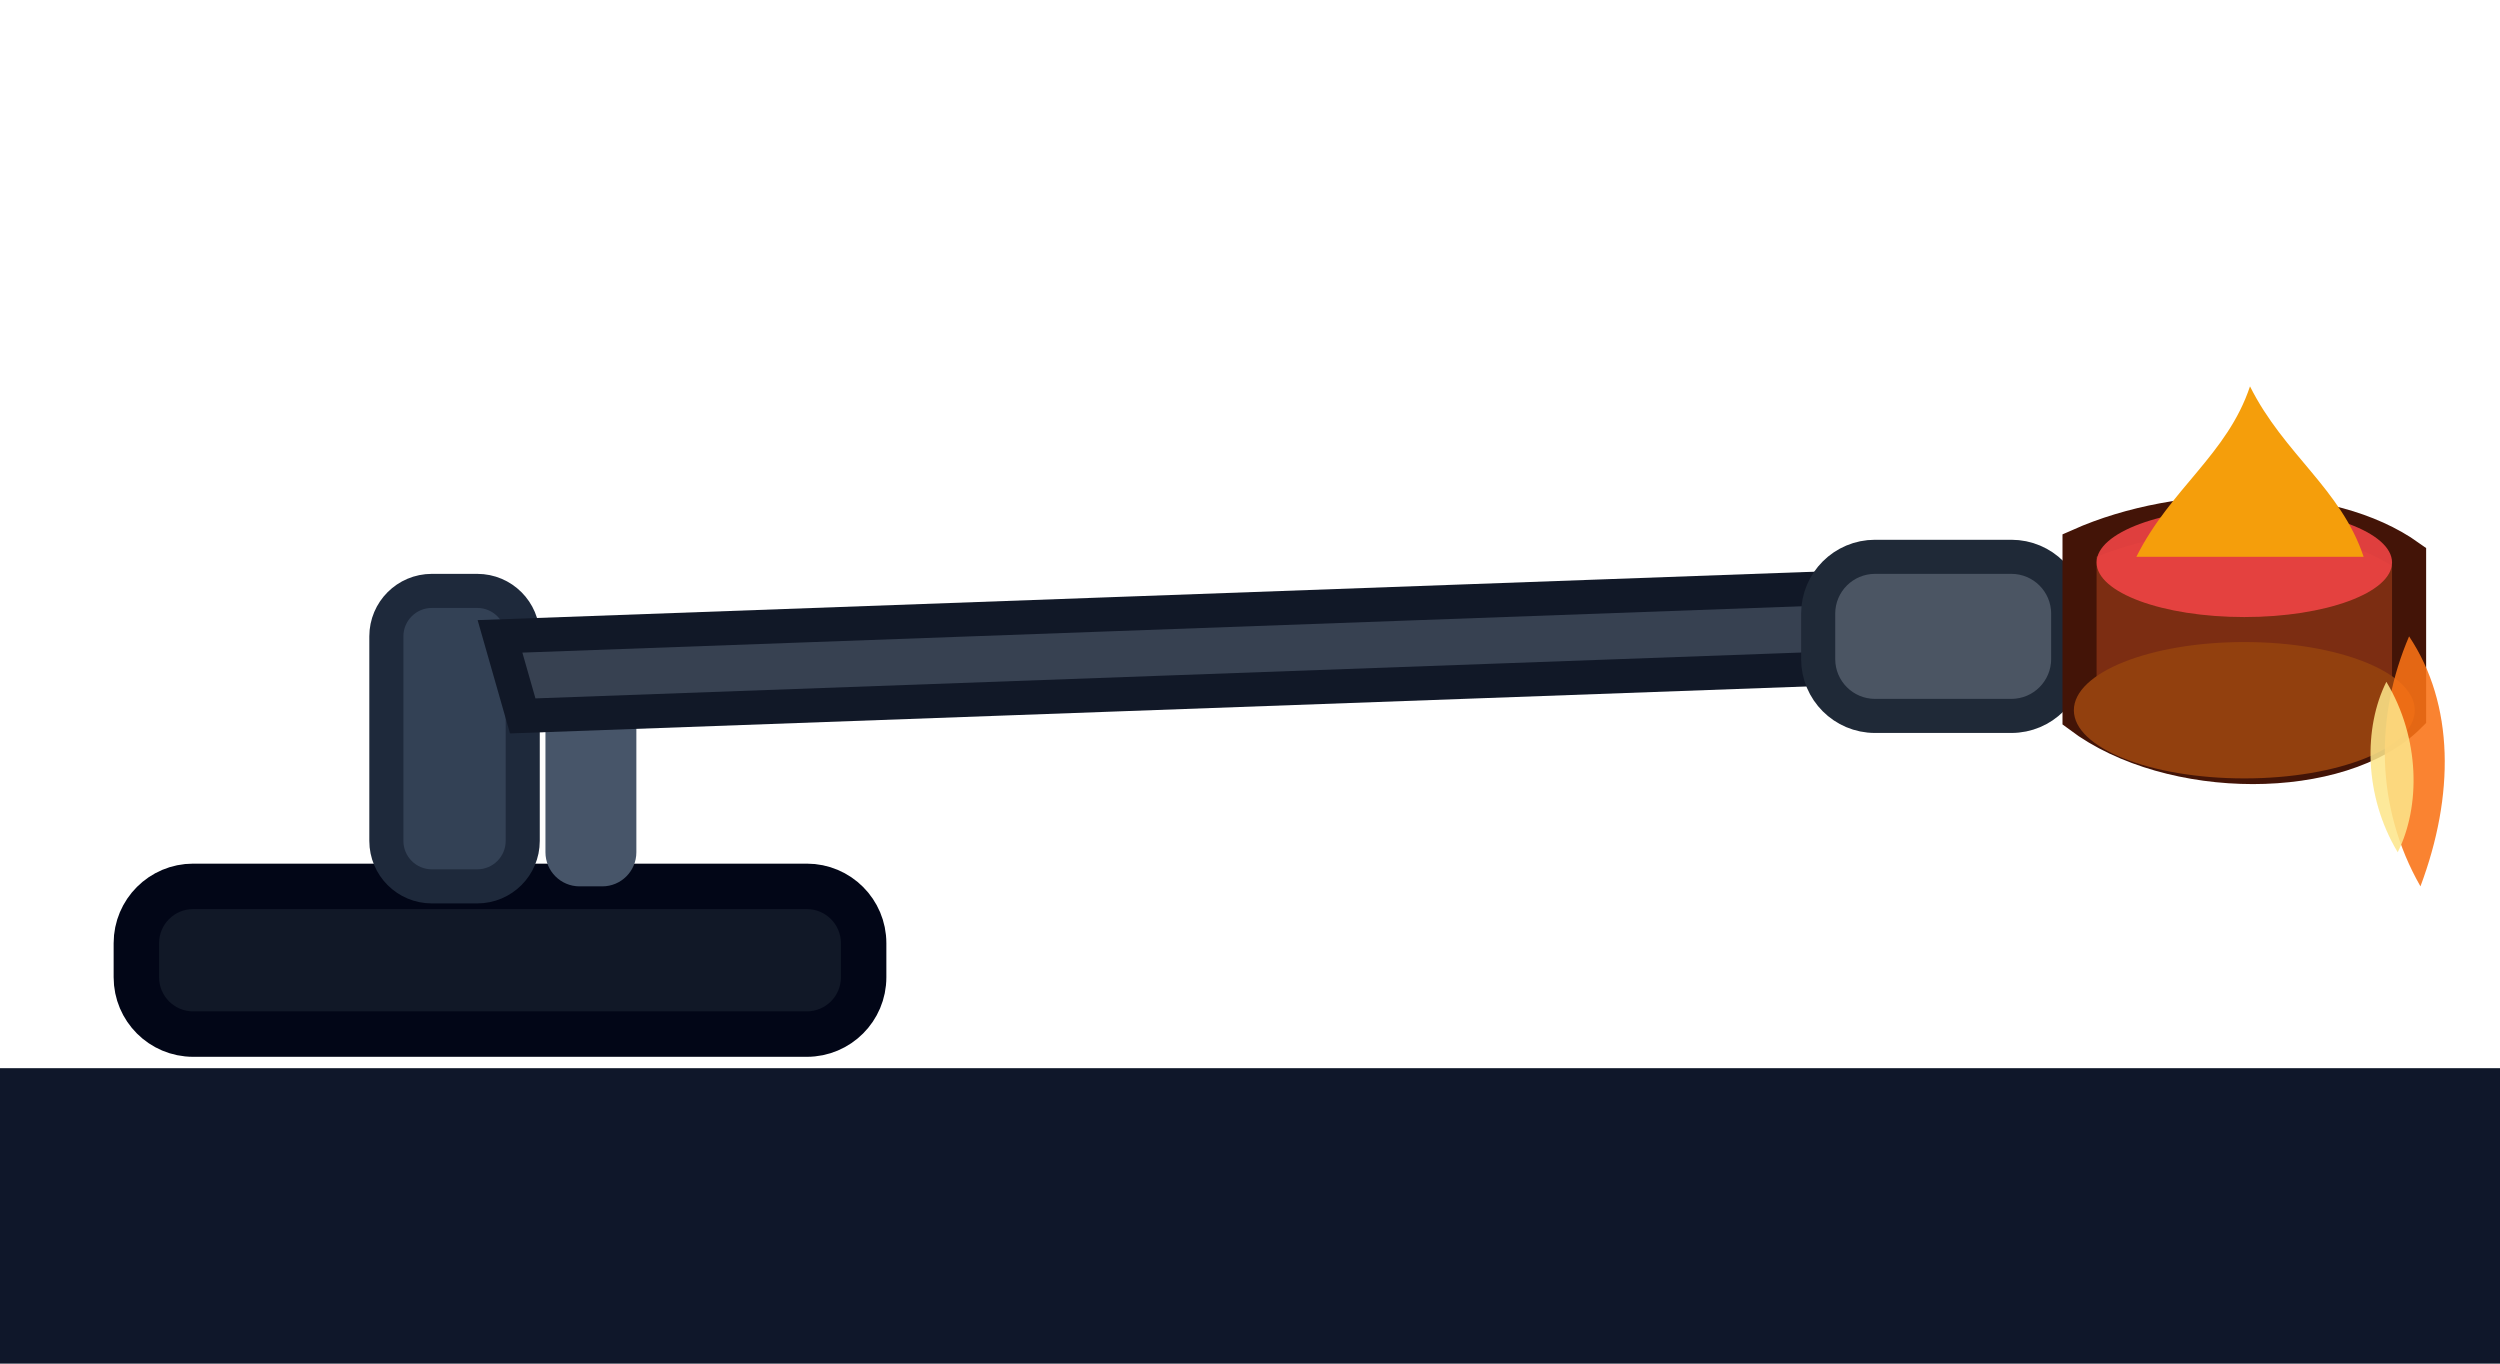
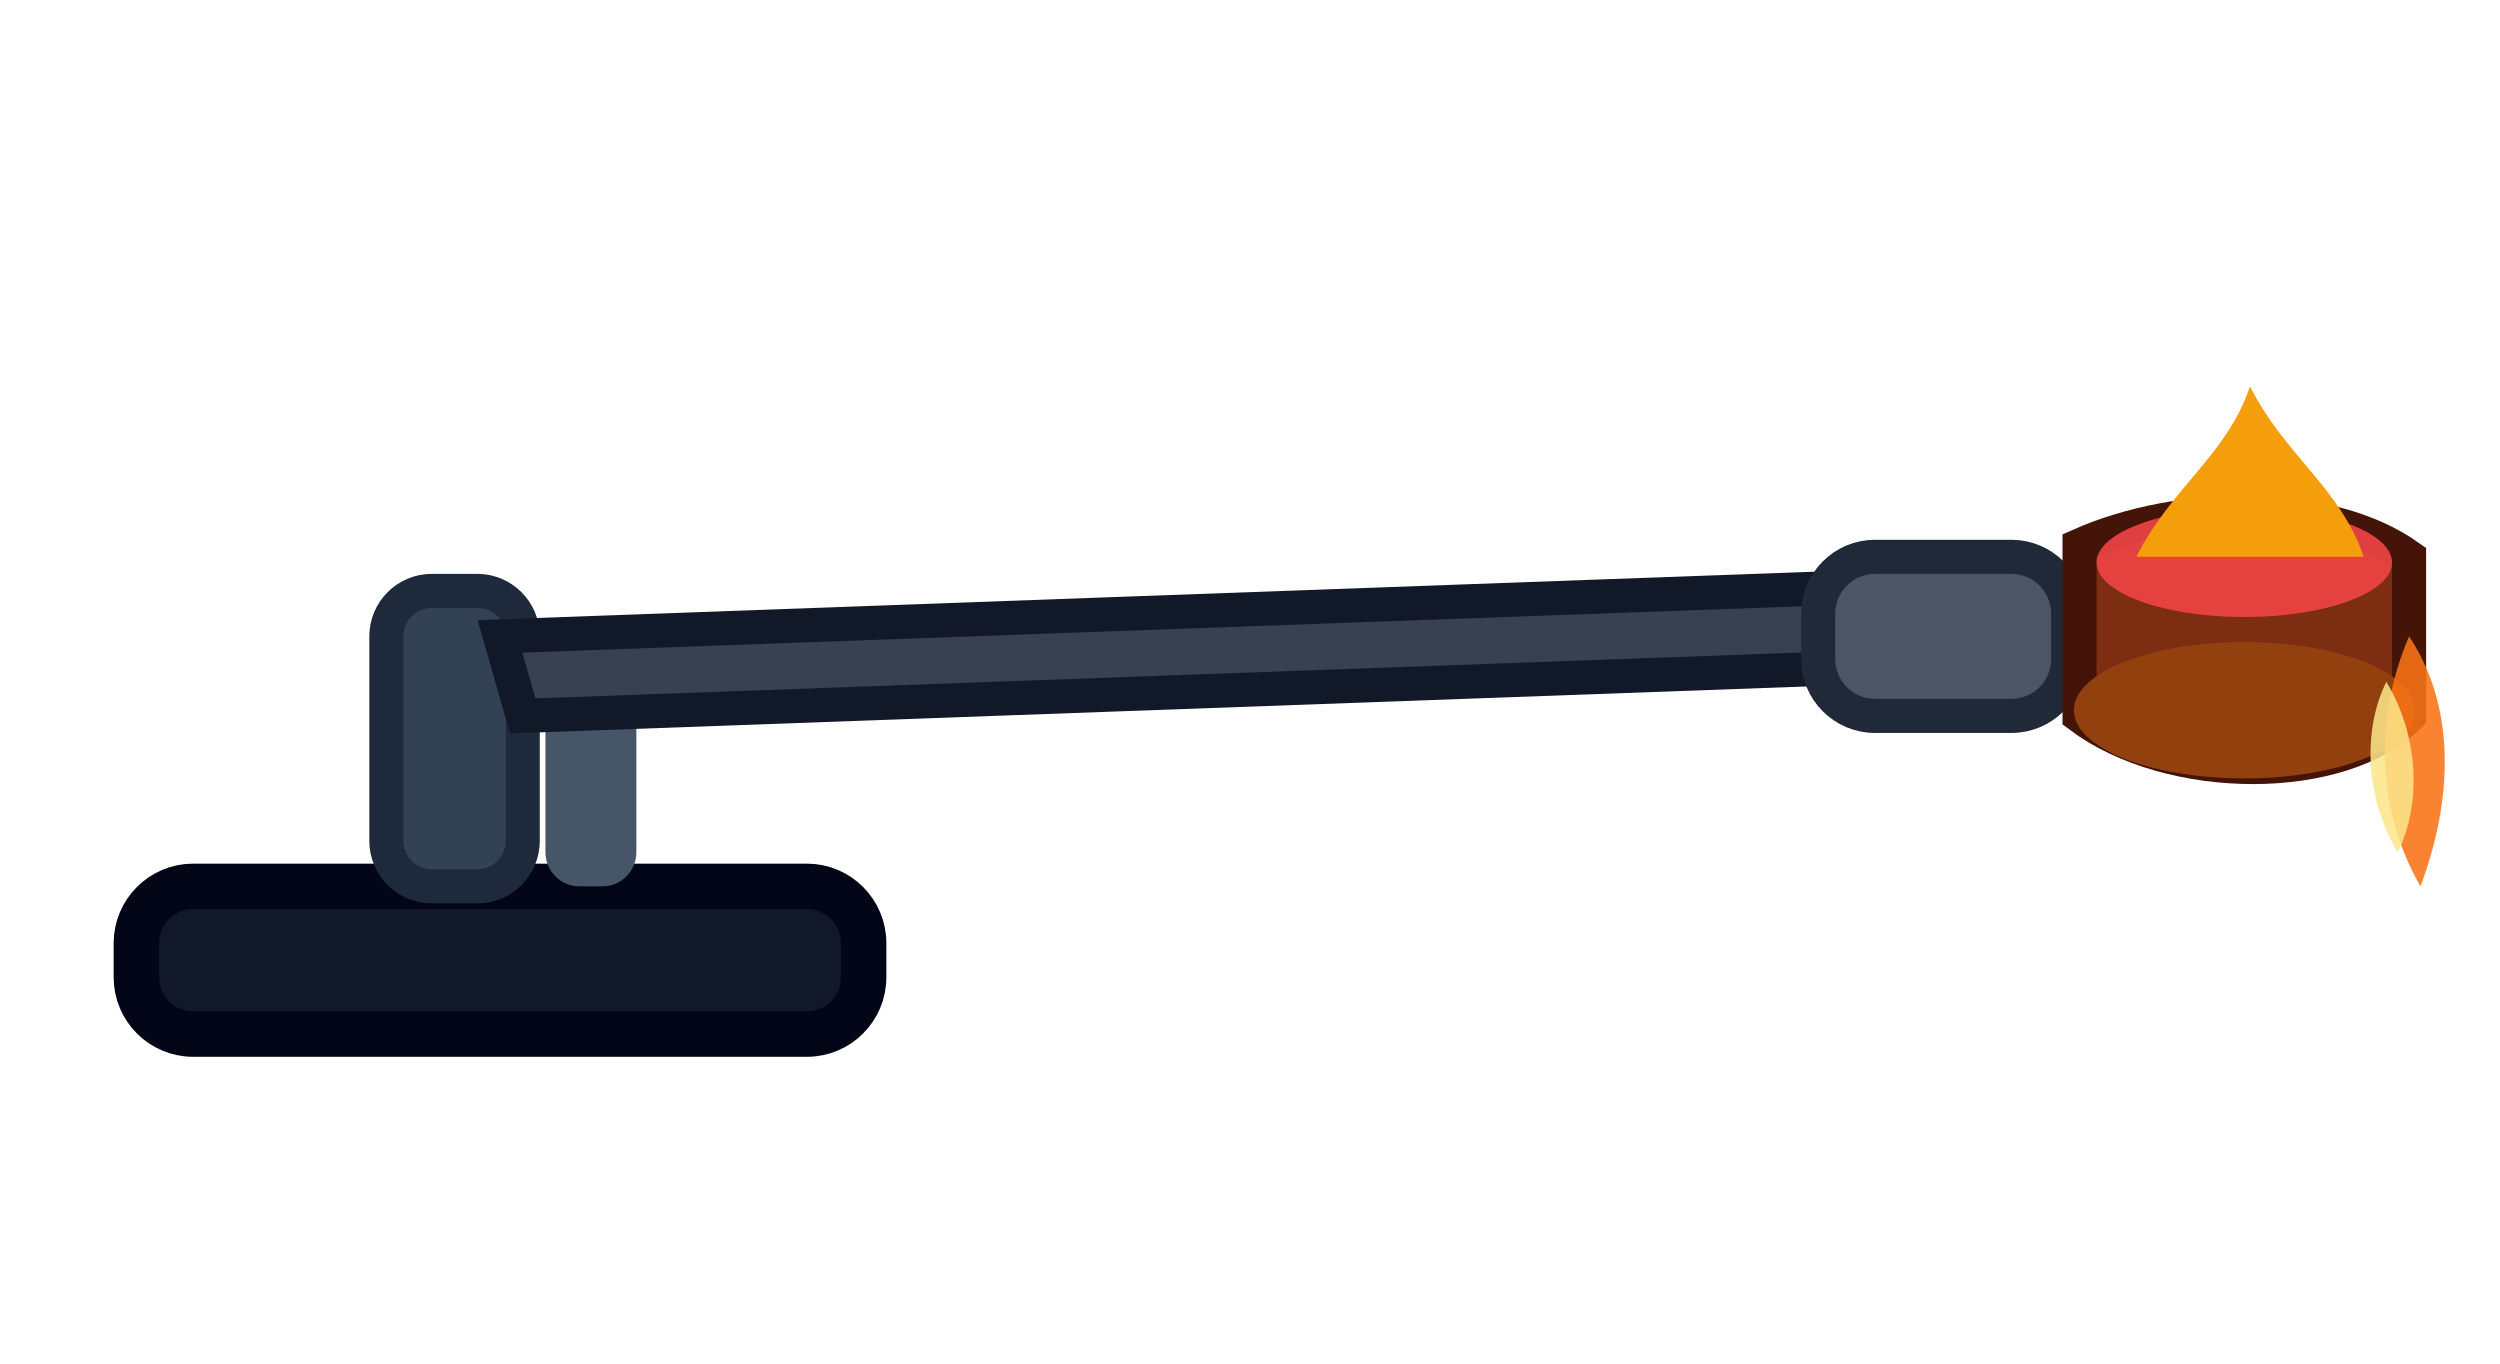
<svg xmlns="http://www.w3.org/2000/svg" width="220" height="120" viewBox="0 0 220 120">
-   <rect x="0" y="94" width="220" height="26" fill="#0f172a" />
  <rect x="12" y="78" width="64" height="13" rx="5" fill="#111827" stroke="#020617" stroke-width="4" />
  <rect x="34" y="52" width="12" height="26" rx="4" fill="#334155" stroke="#1e293b" stroke-width="3" />
  <rect x="48" y="56" width="8" height="22" rx="3" fill="#475569" />
  <path d="M44 56 L182 51 L184 58 L46 63 Z" fill="#374151" stroke="#111827" stroke-width="3" />
  <rect x="160" y="49" width="22" height="14" rx="5" fill="#4b5563" stroke="#1f2937" stroke-width="3" />
  <path d="M183 48 C192 44,205 44,212 49 L212 63 C206 69,191 69,183 63 Z" fill="#7c2d12" stroke="#431407" stroke-width="3" />
  <ellipse cx="197.5" cy="62.5" rx="15" ry="6" fill="#92400e" />
  <ellipse cx="197.5" cy="49.5" rx="13" ry="4.8" fill="#ef4444" opacity="0.9" />
  <path d="M188 49 C191 43,196 40,198 34 C201 40,206 43,208 49 Z" fill="#f59e0b" />
  <path d="M212 56 C216 62,216 70,213 78 C209 71,209 63,212 56 Z" fill="#f97316" opacity="0.88" />
  <path d="M210 60 C213 65,213 71,211 75 C208 70,208 64,210 60 Z" fill="#fde68a" opacity="0.86" />
</svg>
